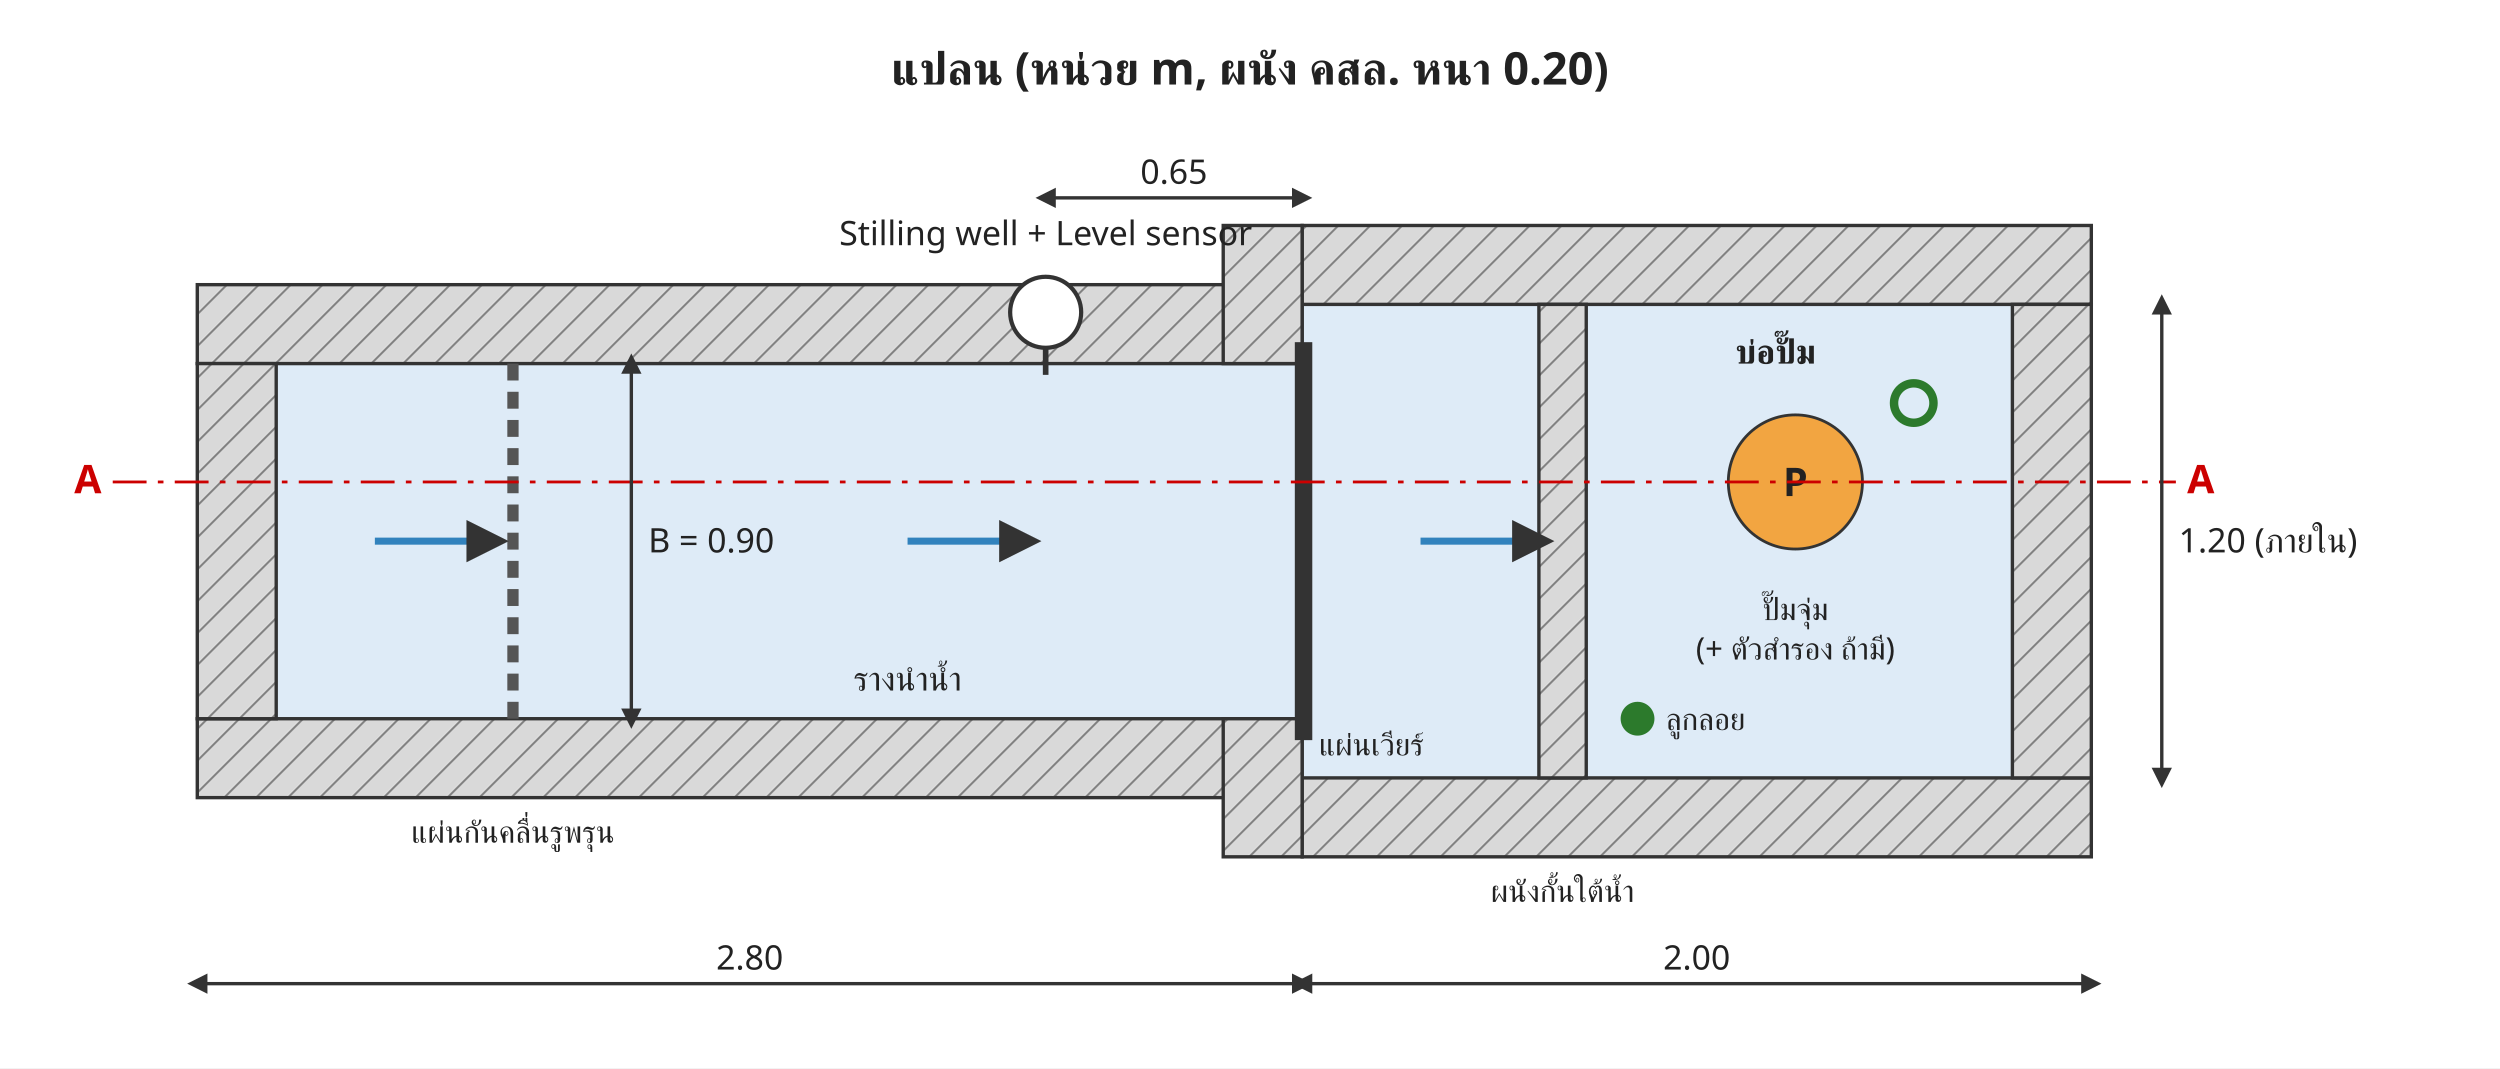
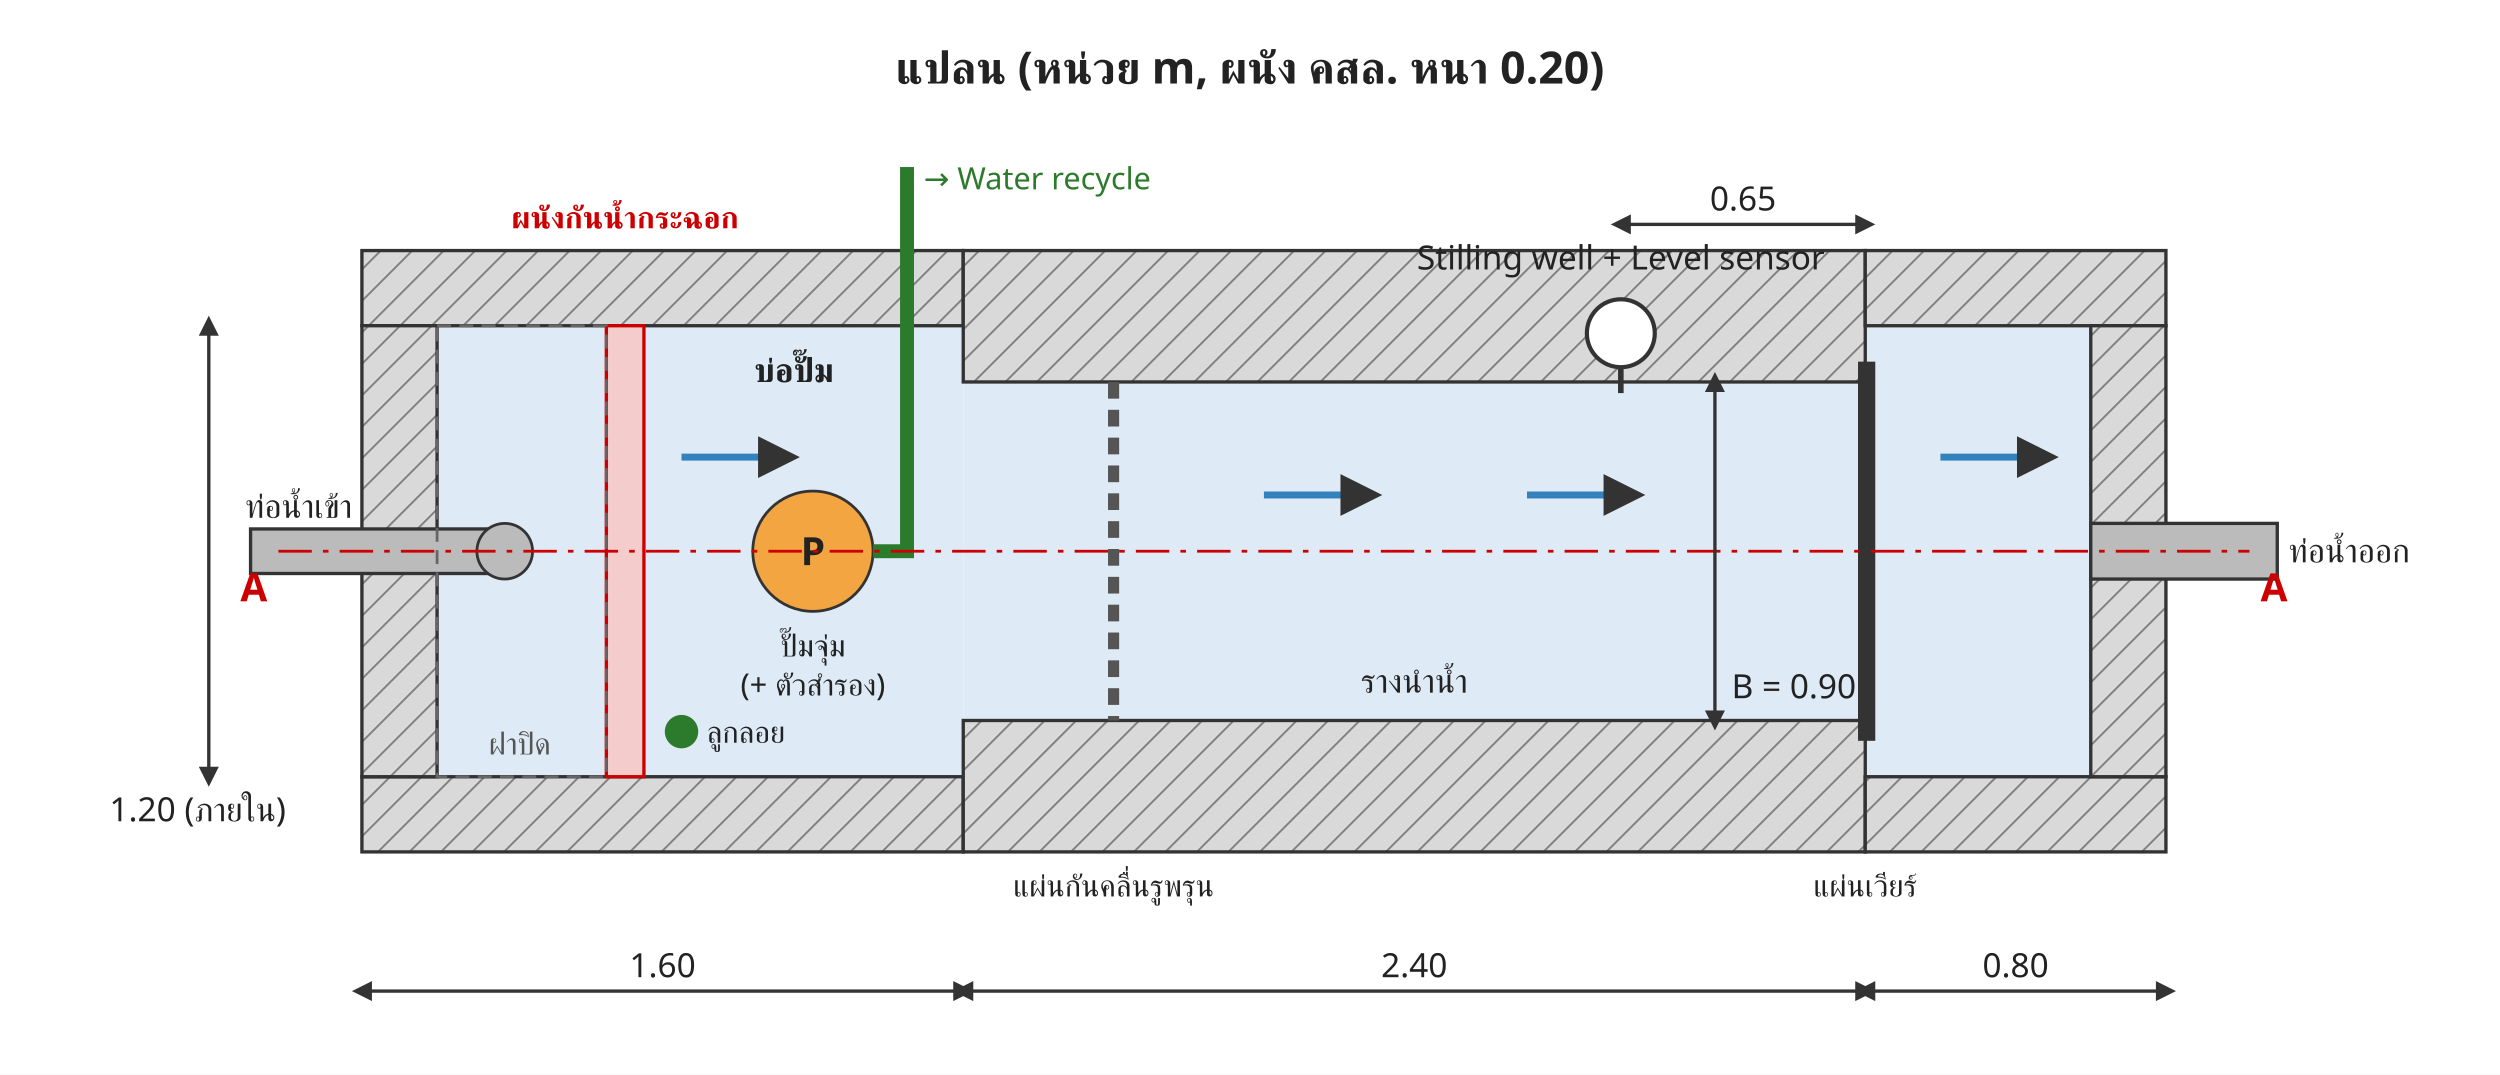
- <svg xmlns="http://www.w3.org/2000/svg" viewBox="0 0 887 379" width="887" height="379" font-family="Sarabun, Tahoma, sans-serif">
+ <svg xmlns="http://www.w3.org/2000/svg" viewBox="0 0 898 386" width="898" height="386" font-family="Sarabun, Tahoma, sans-serif">
  <defs>
    <pattern id="rc" width="8" height="8" patternUnits="userSpaceOnUse" patternTransform="rotate(45)">
      <rect width="8" height="8" fill="#d9d9d9" />
      <line x1="0" y1="0" x2="0" y2="8" stroke="#888" stroke-width="1.5" />
    </pattern>
    <marker id="a" viewBox="0 0 10 10" refX="5" refY="5" markerWidth="6" markerHeight="6" orient="auto-start-reverse">
      <path d="M0,0 L10,5 L0,10 z" fill="#333" />
    </marker>
  </defs>
-   <rect width="887" height="379" fill="white" />
-   <text x="443.5" y="30.0" font-size="16" text-anchor="middle" fill="#222" font-weight="bold">แปลน (หน่วย m, ผนัง คสล. หนา 0.20)</text>
-   <rect x="98.0" y="129.0" width="364.0" height="126.0" fill="#deebf7" stroke="none" stroke-width="1.2" />
-   <rect x="462.0" y="108.0" width="252.0" height="168.0" fill="#deebf7" stroke="none" stroke-width="1.2" />
-   <rect x="70.0" y="101.0" width="392.0" height="28.0" fill="url(#rc)" stroke="#333" stroke-width="1.2" />
-   <rect x="70.0" y="255.0" width="392.0" height="28.0" fill="url(#rc)" stroke="#333" stroke-width="1.2" />
-   <rect x="70.0" y="129.0" width="28.0" height="126.0" fill="url(#rc)" stroke="#333" stroke-width="1.2" />
-   <rect x="462.0" y="80.0" width="280.0" height="28.0" fill="url(#rc)" stroke="#333" stroke-width="1.2" />
-   <rect x="462.0" y="276.0" width="280.0" height="28.0" fill="url(#rc)" stroke="#333" stroke-width="1.2" />
-   <rect x="714.0" y="108.0" width="28.0" height="168.0" fill="url(#rc)" stroke="#333" stroke-width="1.2" />
-   <rect x="434.0" y="80.0" width="28.0" height="49.0" fill="url(#rc)" stroke="#333" stroke-width="1.2" />
-   <rect x="434.0" y="255.0" width="28.0" height="49.0" fill="url(#rc)" stroke="#333" stroke-width="1.2" />
-   <rect x="460.0" y="122.0" width="5.0" height="140.0" fill="#333" stroke="#333" stroke-width="1.2" />
-   <line x1="182.0" y1="129.0" x2="182.0" y2="255.0" stroke="#555" stroke-width="4" stroke-dasharray="6 4" />
-   <rect x="546.0" y="108.0" width="16.8" height="168.0" fill="url(#rc)" stroke="#333" stroke-width="1.2" />
-   <circle cx="371.0" cy="110.8" r="12.6" fill="white" stroke="#333" stroke-width="1.5" />
-   <line x1="371.0" y1="123.4" x2="371.0" y2="133.0" stroke="#333" stroke-width="2" />
-   <text x="371.0" y="87.0" font-size="12" text-anchor="middle" fill="#222" font-weight="normal">Stilling well + Level sensor</text>
-   <circle cx="637.0" cy="171.0" r="23.8" fill="#f2a541" stroke="#333" />
-   <text x="637.0" y="176.0" font-size="14" text-anchor="middle" fill="#222" font-weight="bold">P</text>
-   <text x="637.0" y="220.0" font-size="11" text-anchor="middle" fill="#222" font-weight="normal">ปั๊มจุ่ม</text>
-   <text x="637.0" y="234.0" font-size="11" text-anchor="middle" fill="#222" font-weight="normal">(+ ตัวสำรอง ถ้ามี)</text>
-   <text x="468.0" y="268.0" font-size="11" text-anchor="start" fill="#222" font-weight="normal">แผ่นเวียร์</text>
-   <text x="554.4" y="320.0" font-size="11" text-anchor="middle" fill="#222" font-weight="normal">ผนังกั้นใต้น้ำ</text>
-   <text x="182.0" y="299.0" font-size="11" text-anchor="middle" fill="#222" font-weight="normal">แผ่นกันคลื่นรูพรุน</text>
-   <circle cx="679.0" cy="143.0" r="7" fill="none" stroke="#2c7a2c" stroke-width="3" />
-   <circle cx="581.0" cy="255.0" r="6" fill="#2c7a2c" />
-   <text x="591.0" y="259.0" font-size="11" text-anchor="start" fill="#222" font-weight="normal">ลูกลอย</text>
-   <line x1="133.0" y1="192.0" x2="173.0" y2="192.0" stroke="#3182bd" stroke-width="2.5" marker-end="url(#a)" />
-   <line x1="322.0" y1="192.0" x2="362.0" y2="192.0" stroke="#3182bd" stroke-width="2.5" marker-end="url(#a)" />
-   <line x1="504.0" y1="192.0" x2="544.0" y2="192.0" stroke="#3182bd" stroke-width="2.5" marker-end="url(#a)" />
-   <line x1="40.0" y1="171.0" x2="772.0" y2="171.0" stroke="#c00" stroke-width="1" stroke-dasharray="12 4 2 4" />
-   <text x="36.0" y="175.0" font-size="14" text-anchor="end" fill="#c00" font-weight="bold">A</text>
-   <text x="776.0" y="175.0" font-size="14" text-anchor="start" fill="#c00" font-weight="bold">A</text>
-   <line x1="70.0" y1="349.0" x2="462.0" y2="349.0" stroke="#333" stroke-width="1.2" marker-start="url(#a)" marker-end="url(#a)" />
-   <text x="266.0" y="344.0" font-size="12" text-anchor="middle" fill="#222" font-weight="normal">2.80</text>
-   <line x1="462.0" y1="349.0" x2="742.0" y2="349.0" stroke="#333" stroke-width="1.2" marker-start="url(#a)" marker-end="url(#a)" />
-   <text x="602.0" y="344.0" font-size="12" text-anchor="middle" fill="#222" font-weight="normal">2.00</text>
-   <line x1="371.0" y1="70.2" x2="462.0" y2="70.2" stroke="#333" stroke-width="1.2" marker-start="url(#a)" marker-end="url(#a)" />
-   <text x="416.5" y="65.2" font-size="12" text-anchor="middle" fill="#222" font-weight="normal">0.65</text>
-   <line x1="767.0" y1="108.0" x2="767.0" y2="276.0" stroke="#333" stroke-width="1.2" marker-start="url(#a)" marker-end="url(#a)" />
-   <text x="773.0" y="196.0" font-size="12" text-anchor="start" fill="#222" font-weight="normal">1.20 (ภายใน)</text>
-   <line x1="224.0" y1="129.0" x2="224.0" y2="255.0" stroke="#333" stroke-width="1.2" marker-start="url(#a)" marker-end="url(#a)" />
-   <text x="230.0" y="196.0" font-size="12" text-anchor="start" fill="#222" font-weight="normal">B = 0.90</text>
-   <text x="322.0" y="245.0" font-size="12" text-anchor="middle" fill="#222" font-weight="normal">รางนำน้ำ</text>
-   <text x="630.0" y="129.0" font-size="12" text-anchor="middle" fill="#222" font-weight="bold">บ่อปั๊ม</text>
+   <rect width="898" height="386" fill="white" />
+   <text x="449.0" y="30.0" font-size="16" text-anchor="middle" fill="#222" font-weight="bold">แปลน (หน่วย m, ผนัง คสล. หนา 0.20)</text>
+   <rect x="157.0" y="117.0" width="189.0" height="162.0" fill="#deebf7" stroke="none" stroke-width="1.2" />
+   <rect x="346.0" y="137.2" width="324.0" height="121.5" fill="#deebf7" stroke="none" stroke-width="1.2" />
+   <rect x="670.0" y="117.0" width="81.0" height="162.0" fill="#deebf7" stroke="none" stroke-width="1.2" />
+   <rect x="130.0" y="90.0" width="216.0" height="27.0" fill="url(#rc)" stroke="#333" stroke-width="1.2" />
+   <rect x="130.0" y="279.0" width="216.0" height="27.0" fill="url(#rc)" stroke="#333" stroke-width="1.2" />
+   <rect x="130.0" y="117.0" width="27.0" height="162.0" fill="url(#rc)" stroke="#333" stroke-width="1.2" />
+   <rect x="346.0" y="90.0" width="324.0" height="47.2" fill="url(#rc)" stroke="#333" stroke-width="1.2" />
+   <rect x="346.0" y="258.8" width="324.0" height="47.2" fill="url(#rc)" stroke="#333" stroke-width="1.2" />
+   <rect x="670.0" y="90.0" width="108.0" height="27.0" fill="url(#rc)" stroke="#333" stroke-width="1.2" />
+   <rect x="670.0" y="279.0" width="108.0" height="27.0" fill="url(#rc)" stroke="#333" stroke-width="1.2" />
+   <rect x="751.0" y="117.0" width="27.0" height="162.0" fill="url(#rc)" stroke="#333" stroke-width="1.2" />
+   <rect x="90.0" y="190.0" width="91.3" height="16.0" fill="#bbb" stroke="#333" stroke-width="1.2" />
+   <circle cx="181.3" cy="198.0" r="10" fill="#bbb" stroke="#333" />
+   <text x="88.0" y="186.0" font-size="12" text-anchor="start" fill="#222" font-weight="normal">ท่อน้ำเข้า</text>
+   <rect x="217.8" y="117.0" width="13.5" height="162.0" fill="#f4cccc" stroke="#c00" stroke-width="1.2" />
+   <text x="224.5" y="82.0" font-size="11" text-anchor="middle" fill="#c00" font-weight="bold">ผนังกันน้ำกระฉอก</text>
+   <rect x="157.0" y="117.0" width="60.8" height="162.0" fill="none" stroke="#666" stroke-dasharray="5 3" />
+   <text x="186.7" y="271.0" font-size="11" text-anchor="middle" fill="#555" font-weight="normal">ฝาปิด</text>
+   <circle cx="292.0" cy="198.0" r="21.6" fill="#f2a541" stroke="#333" />
+   <text x="292.0" y="203.0" font-size="14" text-anchor="middle" fill="#222" font-weight="bold">P</text>
+   <text x="292.0" y="235.8" font-size="11" text-anchor="middle" fill="#222" font-weight="normal">ปั๊มจุ่ม</text>
+   <text x="292.0" y="249.8" font-size="11" text-anchor="middle" fill="#222" font-weight="normal">(+ ตัวสำรอง)</text>
+   <path d="M313.6,198.0 H325.8 V60.0" fill="none" stroke="#2c7a2c" stroke-width="5" />
+   <text x="331.8" y="68.0" font-size="11" text-anchor="start" fill="#2c7a2c" font-weight="normal">→ Water recycle</text>
+   <circle cx="244.8" cy="262.8" r="6" fill="#2c7a2c" />
+   <text x="253.8" y="266.8" font-size="11" text-anchor="start" fill="#222" font-weight="normal">ลูกลอย</text>
+   <line x1="400.0" y1="137.2" x2="400.0" y2="258.8" stroke="#555" stroke-width="4" stroke-dasharray="6 4" />
+   <text x="400.0" y="322.0" font-size="11" text-anchor="middle" fill="#222" font-weight="normal">แผ่นกันคลื่นรูพรุน</text>
+   <rect x="668.0" y="130.5" width="5.0" height="135.0" fill="#333" stroke="#333" stroke-width="1.2" />
+   <text x="670.0" y="322.0" font-size="11" text-anchor="middle" fill="#222" font-weight="normal">แผ่นเวียร์</text>
+   <circle cx="582.2" cy="119.7" r="12.2" fill="white" stroke="#333" stroke-width="1.5" />
+   <line x1="582.2" y1="131.8" x2="582.2" y2="141.2" stroke="#333" stroke-width="2" />
+   <text x="582.2" y="96.8" font-size="12" text-anchor="middle" fill="#222" font-weight="normal">Stilling well + Level sensor</text>
+   <rect x="751.0" y="188.0" width="67.0" height="20.0" fill="#bbb" stroke="#333" stroke-width="1.2" />
+   <text x="822.0" y="202.0" font-size="12" text-anchor="start" fill="#222" font-weight="normal">ท่อน้ำออก</text>
+   <line x1="244.8" y1="164.2" x2="279.8" y2="164.2" stroke="#3182bd" stroke-width="2.5" marker-end="url(#a)" />
+   <line x1="454.0" y1="177.8" x2="489.0" y2="177.8" stroke="#3182bd" stroke-width="2.5" marker-end="url(#a)" />
+   <line x1="548.5" y1="177.8" x2="583.5" y2="177.8" stroke="#3182bd" stroke-width="2.5" marker-end="url(#a)" />
+   <line x1="697.0" y1="164.2" x2="732.0" y2="164.2" stroke="#3182bd" stroke-width="2.5" marker-end="url(#a)" />
+   <line x1="100.0" y1="198.0" x2="808.0" y2="198.0" stroke="#c00" stroke-width="1" stroke-dasharray="12 4 2 4" />
+   <text x="96.0" y="216.0" font-size="14" text-anchor="end" fill="#c00" font-weight="bold">A</text>
+   <text x="812.0" y="216.0" font-size="14" text-anchor="start" fill="#c00" font-weight="bold">A</text>
+   <line x1="130.0" y1="356.0" x2="346.0" y2="356.0" stroke="#333" stroke-width="1.2" marker-start="url(#a)" marker-end="url(#a)" />
+   <text x="238.0" y="351.0" font-size="12" text-anchor="middle" fill="#222" font-weight="normal">1.60</text>
+   <line x1="346.0" y1="356.0" x2="670.0" y2="356.0" stroke="#333" stroke-width="1.2" marker-start="url(#a)" marker-end="url(#a)" />
+   <text x="508.0" y="351.0" font-size="12" text-anchor="middle" fill="#222" font-weight="normal">2.40</text>
+   <line x1="670.0" y1="356.0" x2="778.0" y2="356.0" stroke="#333" stroke-width="1.2" marker-start="url(#a)" marker-end="url(#a)" />
+   <text x="724.0" y="351.0" font-size="12" text-anchor="middle" fill="#222" font-weight="normal">0.80</text>
+   <line x1="582.2" y1="80.6" x2="670.0" y2="80.6" stroke="#333" stroke-width="1.2" marker-start="url(#a)" marker-end="url(#a)" />
+   <text x="626.1" y="75.6" font-size="12" text-anchor="middle" fill="#222" font-weight="normal">0.65</text>
+   <line x1="75.0" y1="117.0" x2="75.0" y2="279.0" stroke="#333" stroke-width="1.2" marker-start="url(#a)" marker-end="url(#a)" />
+   <text x="71.0" y="295.0" font-size="12" text-anchor="middle" fill="#222" font-weight="normal">1.20 (ภายใน)</text>
+   <line x1="616.0" y1="137.2" x2="616.0" y2="258.8" stroke="#333" stroke-width="1.2" marker-start="url(#a)" marker-end="url(#a)" />
+   <text x="622.0" y="250.8" font-size="12" text-anchor="start" fill="#222" font-weight="normal">B = 0.90</text>
+   <text x="285.2" y="137.2" font-size="12" text-anchor="middle" fill="#222" font-weight="bold">บ่อปั๊ม</text>
+   <text x="508.0" y="248.8" font-size="12" text-anchor="middle" fill="#222" font-weight="normal">รางนำน้ำ</text>
</svg>
